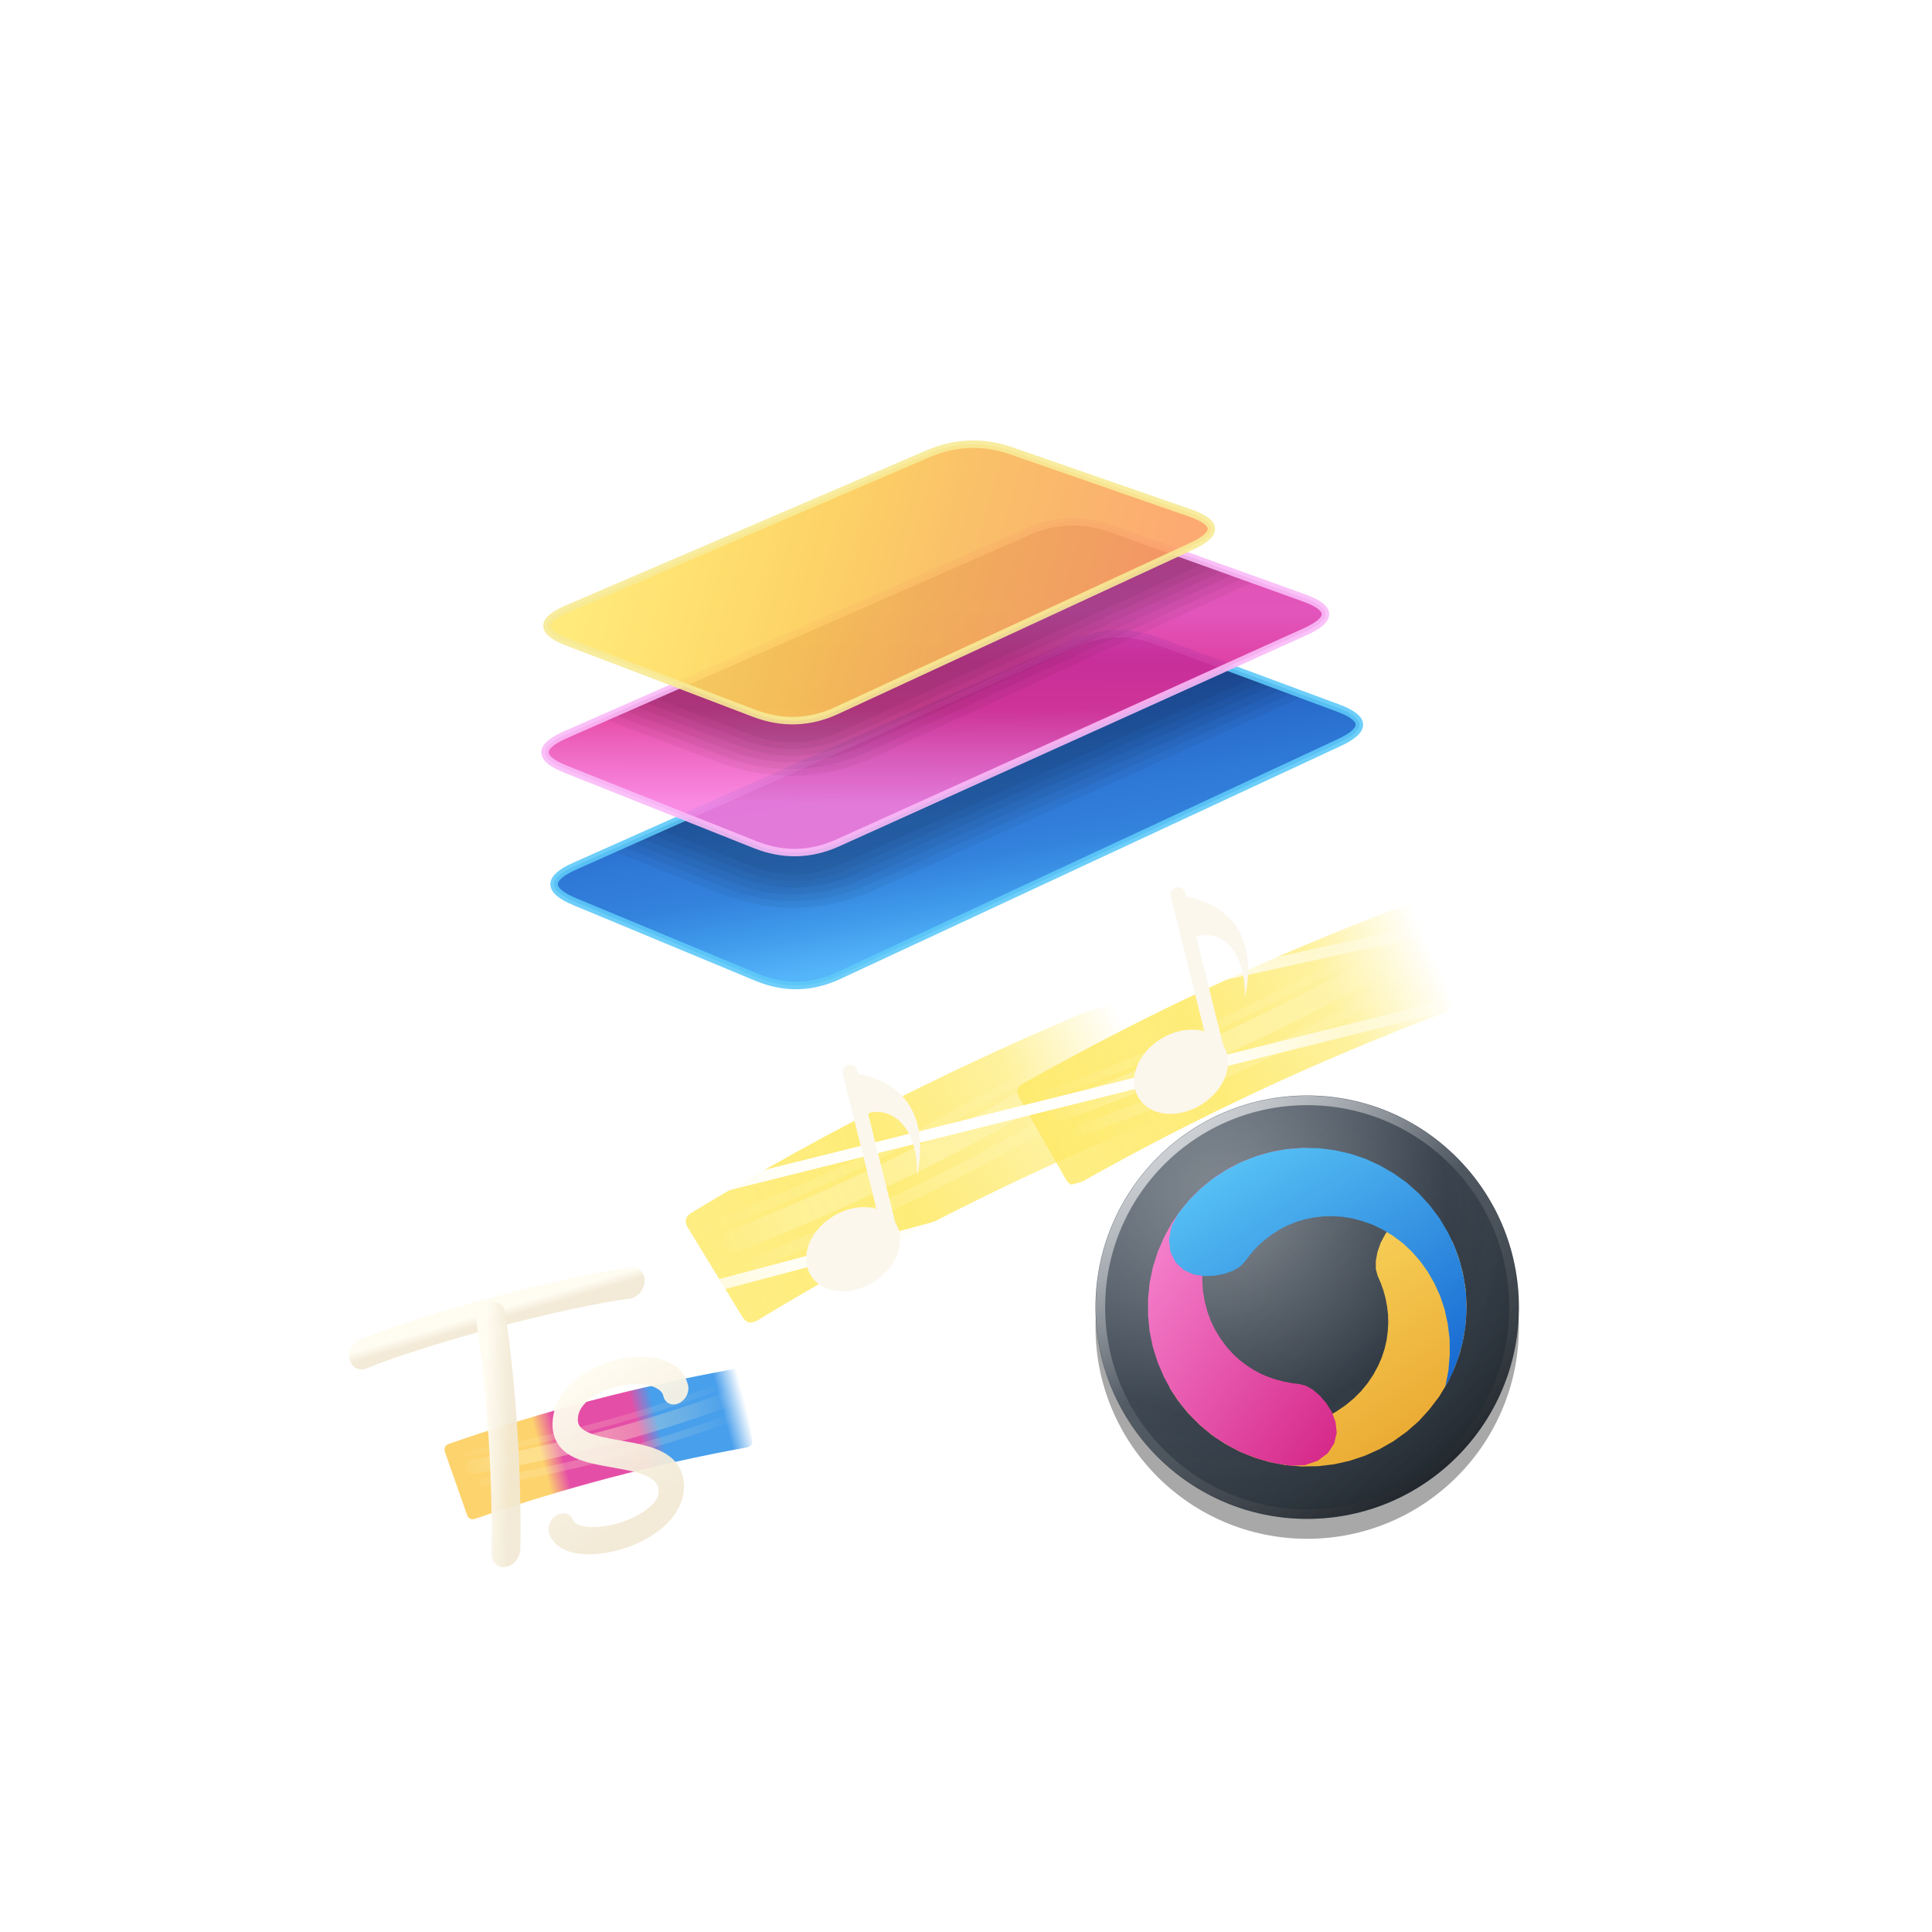
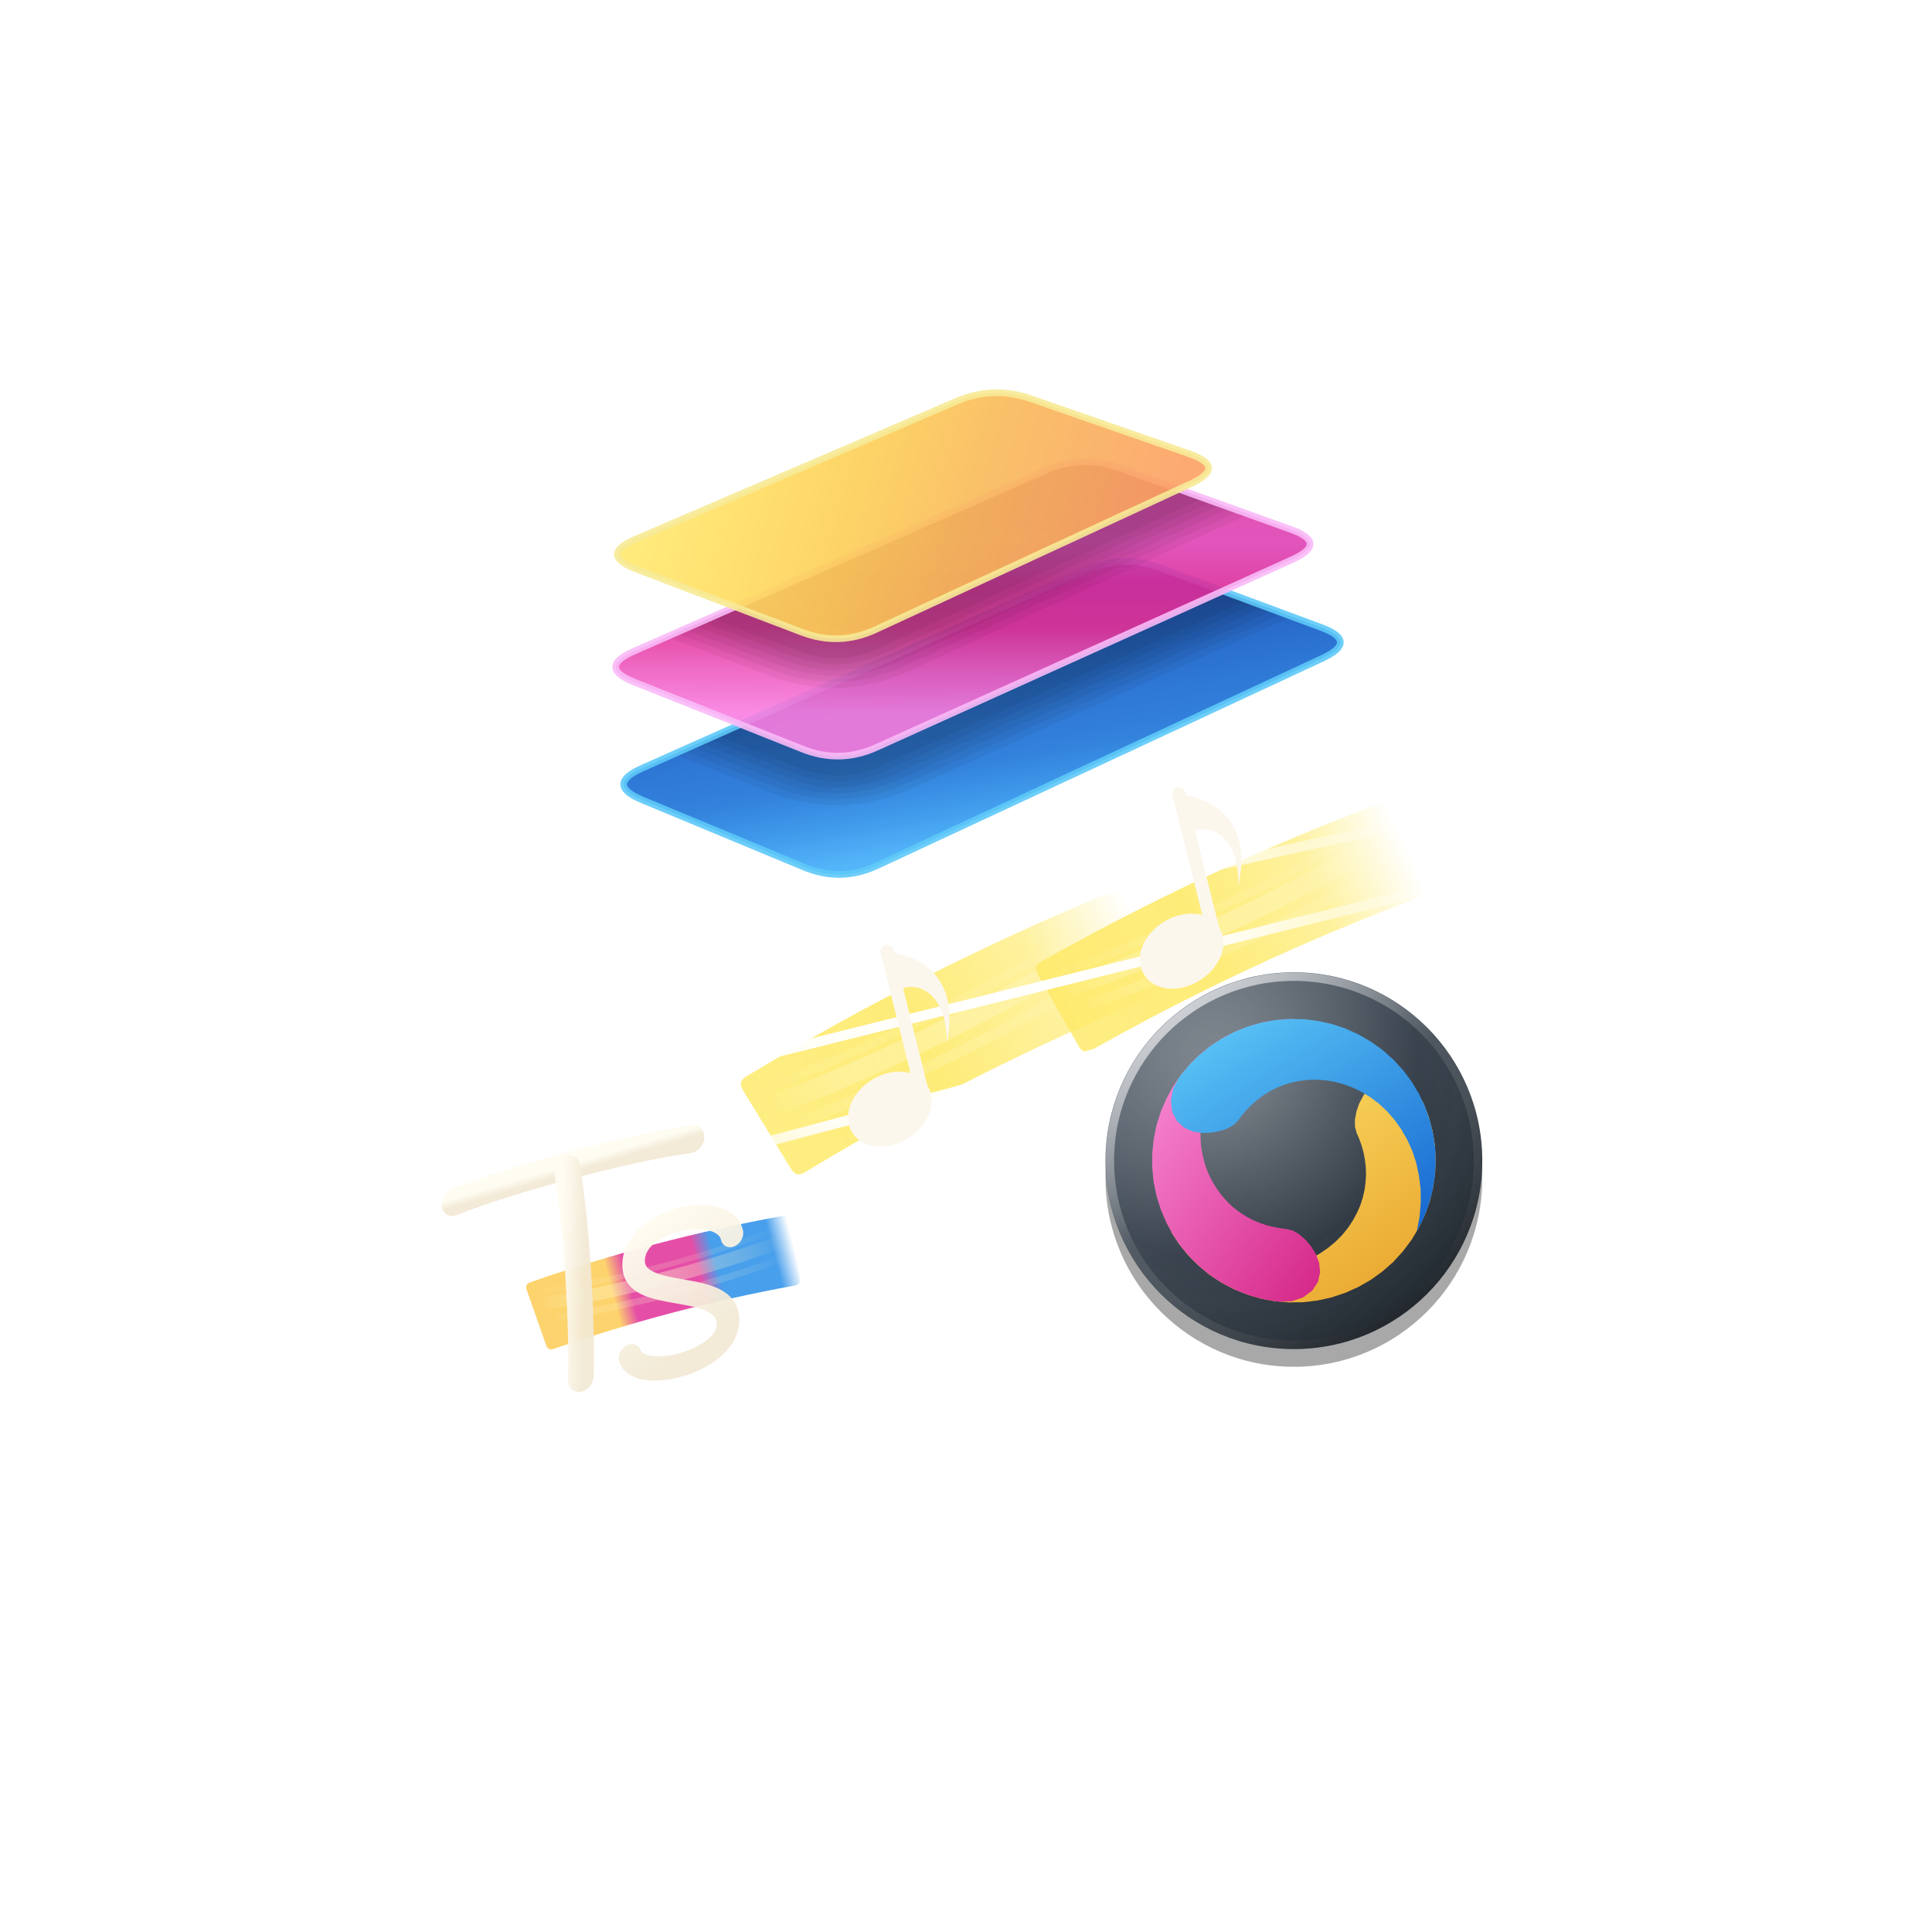
<svg xmlns="http://www.w3.org/2000/svg" viewBox="0 0 1024 1024" width="1024" height="1024" role="img" aria-label="troubastack adaptive foreground">
  <defs>
    <linearGradient id="gLayer1" gradientUnits="userSpaceOnUse" x1="663.5" y1="256.4" x2="225.2" y2="131.7">
      <stop offset="0.0" stop-color="#FC9F62" />
      <stop offset="0.2" stop-color="#F9AD5C" />
      <stop offset="0.4" stop-color="#F9BA57" />
      <stop offset="0.6" stop-color="#FCCC55" />
      <stop offset="0.8" stop-color="#FEDB5E" />
      <stop offset="1.0" stop-color="#FEE76C" />
    </linearGradient>
    <linearGradient id="gLayer2" gradientUnits="userSpaceOnUse" x1="474.6" y1="188.8" x2="473.9" y2="382.8">
      <stop offset="0.0" stop-color="#DC3EAA" />
      <stop offset="0.2" stop-color="#DE42B4" />
      <stop offset="0.4" stop-color="#DB2C9A" />
      <stop offset="0.6" stop-color="#E13198" />
      <stop offset="0.8" stop-color="#ED5BBE" />
      <stop offset="1.0" stop-color="#F87EE0" />
    </linearGradient>
    <linearGradient id="gLayer3" gradientUnits="userSpaceOnUse" x1="487.1" y1="318.6" x2="517.6" y2="496.4">
      <stop offset="0.0" stop-color="#0C4DB7" />
      <stop offset="0.2" stop-color="#115CC6" />
      <stop offset="0.4" stop-color="#1769D1" />
      <stop offset="0.6" stop-color="#1B73D7" />
      <stop offset="0.8" stop-color="#2A8FE9" />
      <stop offset="1.0" stop-color="#41ACF8" />
    </linearGradient>
    <clipPath id="clipPlane2">
      <path d="M 562.0 163.0 Q 595.0 148.6 628.8 160.8 L 783.5 216.4 Q 817.3 228.6 784.5 243.5 L 409.1 413.1 Q 376.3 427.9 342.8 414.6 L 190.8 354.1 Q 157.3 340.8 190.3 326.3 Z" />
    </clipPath>
    <clipPath id="clipPlane3">
      <path d="M 598.8 253.1 Q 631.7 238.4 665.4 250.9 L 810.7 304.8 Q 844.5 317.3 811.9 332.5 L 409.8 519.7 Q 377.2 534.9 344.0 521.1 L 197.9 460.4 Q 164.7 446.6 197.6 431.9 Z" />
    </clipPath>
    <radialGradient id="gRule" gradientUnits="userSpaceOnUse" cx="515" cy="640" r="428" gradientTransform="translate(515,640) scale(1,0.55) translate(-515,-640)">
      <stop offset="0" stop-color="#FFFFFF" stop-opacity="1" />
      <stop offset="0.50" stop-color="#FFFFFF" stop-opacity="0.92" />
      <stop offset="0.78" stop-color="#FFFFFF" stop-opacity="0.45" />
      <stop offset="0.94" stop-color="#FFFFFF" stop-opacity="0.08" />
      <stop offset="1" stop-color="#FFFFFF" stop-opacity="0" />
    </radialGradient>
    <radialGradient id="gSheen" cx="0.32" cy="0.26" r="0.85">
      <stop offset="0" stop-color="#FFFFFF" stop-opacity="0.34" />
      <stop offset="0.6" stop-color="#FFFFFF" stop-opacity="0.04" />
      <stop offset="1" stop-color="#000000" stop-opacity="0.16" />
    </radialGradient>
    <linearGradient id="gWhite" x1="0.1" y1="0" x2="0.8" y2="1">
      <stop offset="0" stop-color="#FFFFFF" />
      <stop offset="0.55" stop-color="#F6F1EA" />
      <stop offset="1" stop-color="#DFD7CC" />
    </linearGradient>
    <linearGradient id="gChipPlay" x1="0" y1="0" x2="0.9" y2="1">
      <stop offset="0" stop-color="#FEE36A" />
      <stop offset="0.22" stop-color="#FCD25A" />
      <stop offset="0.48" stop-color="#F7BB4E" />
      <stop offset="0.72" stop-color="#E09E36" />
      <stop offset="1" stop-color="#B87A1C" />
    </linearGradient>
    <linearGradient id="gChipPencil" x1="0" y1="0" x2="0.9" y2="1">
      <stop offset="0" stop-color="#F87EE0" />
      <stop offset="0.22" stop-color="#EE60C9" />
      <stop offset="0.48" stop-color="#E13198" />
      <stop offset="0.72" stop-color="#C62680" />
      <stop offset="1" stop-color="#9E1B62" />
    </linearGradient>
    <linearGradient id="gChipCore" x1="0" y1="0" x2="0.9" y2="1">
      <stop offset="0" stop-color="#41ACF8" />
      <stop offset="0.22" stop-color="#2A8FE9" />
      <stop offset="0.48" stop-color="#1769D1" />
      <stop offset="0.72" stop-color="#1153B4" />
      <stop offset="1" stop-color="#0B3B88" />
    </linearGradient>
    <linearGradient id="gRim" x1="0.15" y1="0" x2="0.85" y2="1">
      <stop offset="0" stop-color="#FFFFFF" stop-opacity="0.75" />
      <stop offset="0.45" stop-color="#FFFFFF" stop-opacity="0.10" />
      <stop offset="1" stop-color="#000000" stop-opacity="0.28" />
    </linearGradient>
    <linearGradient id="gChipStack" x1="0" y1="0" x2="0.9" y2="1">
      <stop offset="0" stop-color="#5A6674" />
      <stop offset="0.22" stop-color="#48535F" />
      <stop offset="0.48" stop-color="#333D48" />
      <stop offset="0.72" stop-color="#28313B" />
      <stop offset="1" stop-color="#1A222A" />
    </linearGradient>
    <linearGradient id="gBladeY" x1="0.1" y1="0" x2="0.9" y2="1">
      <stop offset="0" stop-color="#FEE36A" />
      <stop offset="1" stop-color="#E8A32C" />
    </linearGradient>
    <linearGradient id="gBladeP" x1="0.1" y1="0" x2="0.9" y2="1">
      <stop offset="0" stop-color="#FA8FD8" />
      <stop offset="1" stop-color="#D62A8A" />
    </linearGradient>
    <linearGradient id="gBladeB" x1="0.1" y1="0" x2="0.9" y2="1">
      <stop offset="0" stop-color="#5DC9F8" />
      <stop offset="1" stop-color="#1769D1" />
    </linearGradient>
    <linearGradient id="gTile" x1="0" y1="0" x2="0.6" y2="1">
      <stop offset="0" stop-color="#26333F" />
      <stop offset="1" stop-color="#1B242D" />
    </linearGradient>
    <radialGradient id="gVignette" cx="0.42" cy="0.34" r="0.78">
      <stop offset="0" stop-color="#3A4A59" stop-opacity="0.55" />
      <stop offset="1" stop-color="#000000" stop-opacity="0.30" />
    </radialGradient>
    <linearGradient id="gMono" x1="0" y1="0" x2="0.3" y2="1">
      <stop offset="0" stop-color="#FFFCF2" stop-opacity="0.98" />
      <stop offset="1" stop-color="#F2E9D4" stop-opacity="0.92" />
    </linearGradient>
+     <linearGradient id="gInkMin" gradientUnits="userSpaceOnUse" x1="131" y1="0" x2="524" y2="0">
+       <stop offset="0.000" stop-color="#FCCC55" stop-opacity="0.86" />
+       <stop offset="0.298" stop-color="#FCCC55" stop-opacity="0.86" />
+       <stop offset="0.368" stop-color="#E13198" stop-opacity="0.86" />
+       <stop offset="0.632" stop-color="#E13198" stop-opacity="0.86" />
+       <stop offset="0.702" stop-color="#2A8FE9" stop-opacity="0.86" />
+       <stop offset="0.920" stop-color="#2A8FE9" stop-opacity="0.86" />
+       <stop offset="1" stop-color="#2A8FE9" stop-opacity="0" />
+     </linearGradient>
+     <linearGradient id="gInk" gradientUnits="userSpaceOnUse" x1="131" y1="0" x2="524" y2="0">
+       <stop offset="0" stop-color="#FEE963" stop-opacity="0.80" />
+       <stop offset="0.42" stop-color="#FEE963" stop-opacity="0.86" />
+       <stop offset="0.74" stop-color="#FEE963" stop-opacity="0.62" />
+       <stop offset="1" stop-color="#FEE963" stop-opacity="0" />
+     </linearGradient>
+     <linearGradient id="gCore" gradientUnits="userSpaceOnUse" x1="131" y1="0" x2="524" y2="0">
+       <stop offset="0" stop-color="#FFF9CE" stop-opacity="0" />
+       <stop offset="0.20" stop-color="#FFF9CE" stop-opacity="0.30" />
+       <stop offset="0.52" stop-color="#FFF9CE" stop-opacity="0.38" />
+       <stop offset="0.80" stop-color="#FFF9CE" stop-opacity="0.18" />
+       <stop offset="0.96" stop-color="#FFF9CE" stop-opacity="0" />
+     </linearGradient>
  </defs>
-   <g transform="translate(512,512) scale(0.66) translate(-512,-512)">
-     <defs>
-       <linearGradient id="gLayer1" gradientUnits="userSpaceOnUse" x1="663.5" y1="256.4" x2="225.2" y2="131.7">
-         <stop offset="0.0" stop-color="#FC9F62" />
-         <stop offset="0.2" stop-color="#F9AD5C" />
-         <stop offset="0.4" stop-color="#F9BA57" />
-         <stop offset="0.6" stop-color="#FCCC55" />
-         <stop offset="0.8" stop-color="#FEDB5E" />
-         <stop offset="1.0" stop-color="#FEE76C" />
-       </linearGradient>
-       <linearGradient id="gLayer2" gradientUnits="userSpaceOnUse" x1="474.6" y1="188.8" x2="473.9" y2="382.8">
-         <stop offset="0.0" stop-color="#DC3EAA" />
-         <stop offset="0.2" stop-color="#DE42B4" />
-         <stop offset="0.4" stop-color="#DB2C9A" />
-         <stop offset="0.6" stop-color="#E13198" />
-         <stop offset="0.8" stop-color="#ED5BBE" />
-         <stop offset="1.0" stop-color="#F87EE0" />
-       </linearGradient>
-       <linearGradient id="gLayer3" gradientUnits="userSpaceOnUse" x1="487.1" y1="318.6" x2="517.6" y2="496.4">
-         <stop offset="0.0" stop-color="#0C4DB7" />
-         <stop offset="0.2" stop-color="#115CC6" />
-         <stop offset="0.4" stop-color="#1769D1" />
-         <stop offset="0.6" stop-color="#1B73D7" />
-         <stop offset="0.8" stop-color="#2A8FE9" />
-         <stop offset="1.0" stop-color="#41ACF8" />
-       </linearGradient>
-       <clipPath id="clipPlane2">
-         <path d="M 562.0 163.0 Q 595.0 148.6 628.8 160.8 L 783.5 216.4 Q 817.3 228.6 784.5 243.5 L 409.1 413.1 Q 376.3 427.9 342.8 414.6 L 190.8 354.1 Q 157.3 340.8 190.3 326.3 Z" />
-       </clipPath>
-       <clipPath id="clipPlane3">
-         <path d="M 598.8 253.1 Q 631.7 238.4 665.4 250.9 L 810.7 304.8 Q 844.5 317.3 811.9 332.5 L 409.8 519.7 Q 377.2 534.9 344.0 521.1 L 197.9 460.4 Q 164.7 446.6 197.6 431.9 Z" />
-       </clipPath>
-       <radialGradient id="gRule" gradientUnits="userSpaceOnUse" cx="515" cy="640" r="428" gradientTransform="translate(515,640) scale(1,0.55) translate(-515,-640)">
-         <stop offset="0" stop-color="#FFFFFF" stop-opacity="1" />
-         <stop offset="0.50" stop-color="#FFFFFF" stop-opacity="0.92" />
-         <stop offset="0.78" stop-color="#FFFFFF" stop-opacity="0.45" />
-         <stop offset="0.94" stop-color="#FFFFFF" stop-opacity="0.08" />
-         <stop offset="1" stop-color="#FFFFFF" stop-opacity="0" />
-       </radialGradient>
-       <radialGradient id="gSheen" cx="0.32" cy="0.26" r="0.85">
-         <stop offset="0" stop-color="#FFFFFF" stop-opacity="0.34" />
-         <stop offset="0.6" stop-color="#FFFFFF" stop-opacity="0.04" />
-         <stop offset="1" stop-color="#000000" stop-opacity="0.16" />
-       </radialGradient>
-       <linearGradient id="gWhite" x1="0.1" y1="0" x2="0.8" y2="1">
-         <stop offset="0" stop-color="#FFFFFF" />
-         <stop offset="0.55" stop-color="#F6F1EA" />
-         <stop offset="1" stop-color="#DFD7CC" />
-       </linearGradient>
-       <linearGradient id="gChipPlay" x1="0" y1="0" x2="0.9" y2="1">
-         <stop offset="0" stop-color="#FEE36A" />
-         <stop offset="0.22" stop-color="#FCD25A" />
-         <stop offset="0.48" stop-color="#F7BB4E" />
-         <stop offset="0.72" stop-color="#E09E36" />
-         <stop offset="1" stop-color="#B87A1C" />
-       </linearGradient>
-       <linearGradient id="gChipPencil" x1="0" y1="0" x2="0.9" y2="1">
-         <stop offset="0" stop-color="#F87EE0" />
-         <stop offset="0.22" stop-color="#EE60C9" />
-         <stop offset="0.48" stop-color="#E13198" />
-         <stop offset="0.72" stop-color="#C62680" />
-         <stop offset="1" stop-color="#9E1B62" />
-       </linearGradient>
-       <linearGradient id="gChipCore" x1="0" y1="0" x2="0.9" y2="1">
-         <stop offset="0" stop-color="#41ACF8" />
-         <stop offset="0.22" stop-color="#2A8FE9" />
-         <stop offset="0.48" stop-color="#1769D1" />
-         <stop offset="0.72" stop-color="#1153B4" />
-         <stop offset="1" stop-color="#0B3B88" />
-       </linearGradient>
-       <linearGradient id="gRim" x1="0.15" y1="0" x2="0.85" y2="1">
-         <stop offset="0" stop-color="#FFFFFF" stop-opacity="0.75" />
-         <stop offset="0.45" stop-color="#FFFFFF" stop-opacity="0.10" />
-         <stop offset="1" stop-color="#000000" stop-opacity="0.28" />
-       </linearGradient>
-       <linearGradient id="gChipStack" x1="0" y1="0" x2="0.9" y2="1">
-         <stop offset="0" stop-color="#5A6674" />
-         <stop offset="0.22" stop-color="#48535F" />
-         <stop offset="0.48" stop-color="#333D48" />
-         <stop offset="0.72" stop-color="#28313B" />
-         <stop offset="1" stop-color="#1A222A" />
-       </linearGradient>
-       <linearGradient id="gBladeY" x1="0.1" y1="0" x2="0.9" y2="1">
-         <stop offset="0" stop-color="#FEE36A" />
-         <stop offset="1" stop-color="#E8A32C" />
-       </linearGradient>
-       <linearGradient id="gBladeP" x1="0.1" y1="0" x2="0.9" y2="1">
-         <stop offset="0" stop-color="#FA8FD8" />
-         <stop offset="1" stop-color="#D62A8A" />
-       </linearGradient>
-       <linearGradient id="gBladeB" x1="0.1" y1="0" x2="0.9" y2="1">
-         <stop offset="0" stop-color="#5DC9F8" />
-         <stop offset="1" stop-color="#1769D1" />
-       </linearGradient>
-       <linearGradient id="gTile" x1="0" y1="0" x2="0.6" y2="1">
-         <stop offset="0" stop-color="#26333F" />
-         <stop offset="1" stop-color="#1B242D" />
-       </linearGradient>
-       <radialGradient id="gVignette" cx="0.42" cy="0.34" r="0.78">
-         <stop offset="0" stop-color="#3A4A59" stop-opacity="0.55" />
-         <stop offset="1" stop-color="#000000" stop-opacity="0.30" />
-       </radialGradient>
-       <linearGradient id="gMono" x1="0" y1="0" x2="0.3" y2="1">
-         <stop offset="0" stop-color="#FFFCF2" stop-opacity="0.98" />
-         <stop offset="1" stop-color="#F2E9D4" stop-opacity="0.92" />
-       </linearGradient>
-       <linearGradient id="gInkMin" gradientUnits="userSpaceOnUse" x1="131" y1="0" x2="524" y2="0">
-         <stop offset="0.000" stop-color="#FCCC55" stop-opacity="0.86" />
-         <stop offset="0.298" stop-color="#FCCC55" stop-opacity="0.86" />
-         <stop offset="0.368" stop-color="#E13198" stop-opacity="0.86" />
-         <stop offset="0.632" stop-color="#E13198" stop-opacity="0.86" />
-         <stop offset="0.702" stop-color="#2A8FE9" stop-opacity="0.86" />
-         <stop offset="0.920" stop-color="#2A8FE9" stop-opacity="0.86" />
-         <stop offset="1" stop-color="#2A8FE9" stop-opacity="0" />
-       </linearGradient>
-       <linearGradient id="gInk" gradientUnits="userSpaceOnUse" x1="131" y1="0" x2="524" y2="0">
-         <stop offset="0" stop-color="#FEE963" stop-opacity="0.80" />
-         <stop offset="0.42" stop-color="#FEE963" stop-opacity="0.86" />
-         <stop offset="0.74" stop-color="#FEE963" stop-opacity="0.62" />
-         <stop offset="1" stop-color="#FEE963" stop-opacity="0" />
-       </linearGradient>
-       <linearGradient id="gCore" gradientUnits="userSpaceOnUse" x1="131" y1="0" x2="524" y2="0">
-         <stop offset="0" stop-color="#FFF9CE" stop-opacity="0" />
-         <stop offset="0.20" stop-color="#FFF9CE" stop-opacity="0.30" />
-         <stop offset="0.52" stop-color="#FFF9CE" stop-opacity="0.38" />
-         <stop offset="0.80" stop-color="#FFF9CE" stop-opacity="0.18" />
-         <stop offset="0.96" stop-color="#FFF9CE" stop-opacity="0" />
-       </linearGradient>
-     </defs>
+   <g transform="translate(512,512) scale(0.5873) translate(-490.1,-610.3)">
    <g>
      <path d="M 598.8 253.1 Q 631.7 238.4 665.4 250.9 L 810.7 304.8 Q 844.5 317.3 811.9 332.5 L 409.8 519.7 Q 377.2 534.9 344.0 521.1 L 197.9 460.4 Q 164.7 446.6 197.6 431.9 Z" fill="url(#gLayer3)" fill-opacity="0.9" />
      <g clip-path="url(#clipPlane3)">
        <path d="M 558.2 174.3 Q 594.8 158.3 632.5 171.8 L 790.4 228.7 Q 828.0 242.2 791.5 258.7 L 412.8 429.8 Q 376.4 446.3 339.2 431.5 L 184.1 369.8 Q 146.9 355.0 183.6 338.9 Z" fill="#000000" fill-opacity="0.048" />
        <path d="M 552.5 170.3 Q 594.6 151.8 637.9 167.4 L 800.7 226.0 Q 844.0 241.6 802.0 260.5 L 418.5 433.9 Q 376.5 452.8 333.8 435.8 L 174.1 372.3 Q 131.4 355.3 173.5 336.8 Z" fill="#000000" fill-opacity="0.048" />
        <path d="M 546.8 166.3 Q 594.4 145.3 643.3 163.0 L 811.0 223.3 Q 859.9 241.0 812.5 262.4 L 424.1 437.9 Q 376.7 459.3 328.4 440.1 L 164.2 374.8 Q 115.9 355.6 163.5 334.6 Z" fill="#000000" fill-opacity="0.048" />
        <path d="M 541.1 162.2 Q 594.2 138.9 648.7 158.5 L 821.3 220.7 Q 875.9 240.3 823.0 264.2 L 429.7 442.0 Q 376.8 465.8 322.9 444.4 L 154.2 377.3 Q 100.3 355.8 153.4 332.5 Z" fill="#000000" fill-opacity="0.048" />
        <path d="M 535.3 158.2 Q 593.9 132.4 654.2 154.1 L 831.6 218.0 Q 891.8 239.7 833.5 266.1 L 435.3 446.0 Q 377.0 472.4 317.5 448.7 L 144.2 379.8 Q 84.8 356.1 143.4 330.4 Z" fill="#000000" fill-opacity="0.048" />
        <path d="M 529.6 154.1 Q 593.7 126.0 659.6 149.7 L 841.9 215.4 Q 907.8 239.1 844.0 267.9 L 440.9 450.0 Q 377.1 478.9 312.1 453.0 L 134.3 382.3 Q 69.2 356.4 133.3 328.2 Z" fill="#000000" fill-opacity="0.048" />
      </g>
      <path d="M 598.8 253.1 Q 631.7 238.4 665.4 250.9 L 810.7 304.8 Q 844.5 317.3 811.9 332.5 L 409.8 519.7 Q 377.2 534.9 344.0 521.1 L 197.9 460.4 Q 164.7 446.6 197.6 431.9 Z" fill="none" stroke="#5DC9F8" stroke-opacity="0.9" stroke-width="6" />
      <path d="M 562.0 163.0 Q 595.0 148.6 628.8 160.8 L 783.5 216.4 Q 817.3 228.6 784.5 243.5 L 409.1 413.1 Q 376.3 427.9 342.8 414.6 L 190.8 354.1 Q 157.3 340.8 190.3 326.3 Z" fill="url(#gLayer2)" fill-opacity="0.9" />
      <g clip-path="url(#clipPlane2)">
        <path d="M 477.6 112.0 Q 514.3 96.2 552.1 109.3 L 698.6 160.2 Q 736.4 173.3 700.1 190.1 L 412.1 323.4 Q 375.8 340.2 338.4 326.0 L 185.6 267.8 Q 148.2 253.6 184.9 237.8 Z" fill="#000000" fill-opacity="0.048" />
        <path d="M 471.8 107.9 Q 514.1 89.8 557.5 104.9 L 709.0 157.5 Q 752.4 172.5 710.7 191.9 L 417.8 327.4 Q 376.1 346.7 333.1 330.4 L 175.2 270.3 Q 132.2 253.9 174.5 235.7 Z" fill="#000000" fill-opacity="0.048" />
        <path d="M 466.1 103.9 Q 513.9 83.4 563.0 100.4 L 719.3 154.7 Q 768.4 171.7 721.2 193.6 L 423.5 331.4 Q 376.3 353.2 327.7 334.7 L 164.8 272.7 Q 116.2 254.2 164.0 233.7 Z" fill="#000000" fill-opacity="0.048" />
        <path d="M 460.3 99.8 Q 513.6 76.9 568.4 95.9 L 729.6 151.9 Q 784.4 171.0 731.8 195.3 L 429.1 335.4 Q 376.5 359.7 322.3 339.1 L 154.5 275.2 Q 100.2 254.6 153.5 231.7 Z" fill="#000000" fill-opacity="0.048" />
        <path d="M 454.6 95.8 Q 513.4 70.5 573.9 91.5 L 740.0 149.2 Q 800.4 170.2 742.3 197.0 L 434.8 339.4 Q 376.7 366.2 316.9 343.5 L 144.1 277.7 Q 84.3 254.9 143.1 229.6 Z" fill="#000000" fill-opacity="0.048" />
        <path d="M 448.8 91.7 Q 513.2 64.1 579.3 87.0 L 750.3 146.4 Q 816.4 169.4 752.9 198.8 L 440.5 343.3 Q 377.0 372.7 311.5 347.8 L 133.7 280.2 Q 68.3 255.3 132.6 227.6 Z" fill="#000000" fill-opacity="0.048" />
      </g>
      <path d="M 562.0 163.0 Q 595.0 148.6 628.8 160.8 L 783.5 216.4 Q 817.3 228.6 784.5 243.5 L 409.1 413.1 Q 376.3 427.9 342.8 414.6 L 190.8 354.1 Q 157.3 340.8 190.3 326.3 Z" fill="none" stroke="#FABBF7" stroke-opacity="0.9" stroke-width="6" />
      <path d="M 481.4 100.7 Q 514.5 86.5 548.5 98.3 L 691.7 148.1 Q 725.7 159.9 693.1 175.0 L 408.3 306.8 Q 375.7 321.9 342.0 309.1 L 192.5 252.1 Q 158.8 239.3 191.9 225.1 Z" fill="url(#gLayer1)" fill-opacity="0.9" />
      <path d="M 481.4 100.7 Q 514.5 86.5 548.5 98.3 L 691.7 148.1 Q 725.7 159.9 693.1 175.0 L 408.3 306.8 Q 375.7 321.9 342.0 309.1 L 192.5 252.1 Q 158.8 239.3 191.9 225.1 Z" fill="none" stroke="#F7EA96" stroke-opacity="0.9" stroke-width="6" />
    </g>
    <g transform="translate(-119.2,61.3) translate(602.5,613.8) rotate(0.0) scale(1.0) translate(-602.5,-613.8)">
      <g transform="translate(23.0,3.4) translate(579.5,610.4) rotate(2.37) scale(0.975) translate(-579.5,-610.4)">
        <g transform="translate(184.7,-125.1) translate(394.8,735.5) rotate(0.0) scale(1.0) translate(-394.8,-735.5)">
          <g transform="rotate(-14 512 640) translate(58,786) rotate(-15.14) scale(1.0)">
            <path d="M 135.7 -52.5 A 2469 2469 0 0 1 519.3 -52.5 Q 528.2 -51.8 527.5 -42.9 L 520.5 42.9 Q 519.8 51.8 510.8 51.1 A 2365 2365 0 0 0 144.2 51.1 Q 135.2 51.8 134.5 42.9 L 127.5 -42.9 Q 126.8 -51.8 135.7 -52.5 Z" fill="url(#gInk)" />
            <g fill="none" stroke="url(#gCore)" stroke-linecap="round">
              <path d="M 157.0 -16.0 A 1842 1842 0 0 0 500.0 -16.0" stroke-width="19" />
              <path d="M 165.0 8.0 A 1821 1821 0 0 0 506.0 8.0" stroke-width="10" stroke-opacity="0.6" />
              <path d="M 153.0 -34.0 A 1779 1779 0 0 0 490.0 -34.0" stroke-width="8" stroke-opacity="0.45" />
            </g>
          </g>
        </g>
      </g>
    </g>
    <g transform="translate(-126.0,56.2) translate(858.3,524.0) rotate(0.0) scale(1.0) translate(-858.3,-524.0)">
      <g transform="translate(161.7,-57.9) translate(696.6,581.9) rotate(0.55) scale(1.163) translate(-696.6,-581.9)">
        <g transform="translate(-14.5,-28.1) translate(711.1,610.0) rotate(0.0) scale(1.0) translate(-711.1,-610.0)">
          <g transform="rotate(-14 512 640) translate(468,706) rotate(-11.58) scale(0.76)">
            <path d="M 135.7 -52.5 A 2469 2469 0 0 1 519.3 -52.5 Q 528.2 -51.8 527.5 -42.9 L 520.5 42.9 Q 519.8 51.8 510.8 51.1 A 2365 2365 0 0 0 144.2 51.1 Q 135.2 51.8 134.5 42.9 L 127.5 -42.9 Q 126.8 -51.8 135.7 -52.5 Z" fill="url(#gInk)" />
            <g fill="none" stroke="url(#gCore)" stroke-linecap="round">
              <path d="M 157.0 -16.0 A 1842 1842 0 0 0 500.0 -16.0" stroke-width="19" />
              <path d="M 165.0 8.0 A 1821 1821 0 0 0 506.0 8.0" stroke-width="10" stroke-opacity="0.6" />
              <path d="M 153.0 -34.0 A 1779 1779 0 0 0 490.0 -34.0" stroke-width="8" stroke-opacity="0.45" />
            </g>
          </g>
        </g>
      </g>
    </g>
    <g transform="translate(2.6,11.9) translate(217.0,887.4) rotate(0.0) scale(1.212) translate(-217.0,-887.4)">
      <g transform="translate(31.5,-1.7) translate(185.5,889.1) rotate(0.0) scale(1.311) translate(-185.5,-889.1)">
        <g transform="translate(-105.5,53.6) translate(291.0,835.5) rotate(9.36) scale(0.692) translate(-291.0,-835.5)">
          <g transform="rotate(-14 512 640) translate(70,806) rotate(-10.08) scale(0.558)">
            <path d="M 135.7 -52.5 A 2469 2469 0 0 1 519.3 -52.5 Q 528.2 -51.8 527.5 -42.9 L 520.5 42.9 Q 519.8 51.8 510.8 51.1 A 2365 2365 0 0 0 144.2 51.1 Q 135.2 51.8 134.5 42.9 L 127.5 -42.9 Q 126.8 -51.8 135.7 -52.5 Z" fill="url(#gInkMin)" />
            <g fill="none" stroke="url(#gCore)" stroke-linecap="round">
              <path d="M 157.0 -16.0 A 1842 1842 0 0 0 500.0 -16.0" stroke-width="19" />
              <path d="M 165.0 8.0 A 1821 1821 0 0 0 506.0 8.0" stroke-width="10" stroke-opacity="0.6" />
              <path d="M 153.0 -34.0 A 1779 1779 0 0 0 490.0 -34.0" stroke-width="8" stroke-opacity="0.45" />
            </g>
          </g>
        </g>
      </g>
    </g>
    <g transform="rotate(-14 512 640)" fill="none" stroke="url(#gRule)" stroke-width="9" stroke-linecap="round">
      <path d="M 55 561.0 Q 515 565.0 975 579.0" />
      <path d="M 55 640.0 Q 515 640.0 975 640.0" />
      <path d="M 55 719.0 Q 515 715.0 975 701.0" />
    </g>
    <g transform="rotate(-14 512 640)" fill="#FBF7ED" stroke="#FBF7ED" stroke-width="12" stroke-linecap="round">
      <g>
        <ellipse cx="400" cy="714.6" rx="34" ry="25" transform="rotate(-18 400 714.6)" />
        <line x1="432" y1="704.1" x2="432" y2="576.1" />
        <path d="M 432 576.094 C 476 594, 484 628, 464 670 C 475 631, 457 607, 432 612 Z" stroke="none" />
      </g>
      <g>
        <ellipse cx="690" cy="640.0" rx="34" ry="25" transform="rotate(-18 690 640.0)" />
        <line x1="722" y1="629.5" x2="722" y2="501.5" />
        <path d="M 722 501.5 C 766 520, 774 554, 754 595 C 765 556, 747 533, 722 538 Z" stroke="none" />
      </g>
    </g>
    <g transform="translate(-41.7,49.4) rotate(-1.88 179.8 826.8)">
      <g transform="rotate(-14 512 640) translate(10,-46)">
        <g transform="translate(150,796) skewX(-11) translate(-150,-796)">
          <g stroke="url(#gMono)" stroke-width="24" stroke-linecap="round" stroke-linejoin="round" fill="none">
            <path d="M 26 706 C 80 700, 192 702, 248 710" />
            <path d="M 132 706 C 136 766, 134 836, 128 890" />
          </g>
        </g>
      </g>
    </g>
    <g transform="translate(-59.6,92.8) translate(292.5,812.0) scale(1.309) translate(-292.5,-812.0)">
      <g transform="rotate(-14 512 640) translate(10,-46)">
        <g transform="translate(150,796) skewX(-11) translate(-150,-796)">
          <g stroke="url(#gMono)" stroke-width="16" stroke-linecap="round" stroke-linejoin="round" fill="none">
            <path d="M 286 770 C 282 746, 218 742, 216 772 C 214 800, 282 798, 280 828              C 278 854, 216 854, 210 834" />
          </g>
        </g>
      </g>
    </g>
    <g transform="translate(786,786)">
      <circle cy="16" r="170" fill="#000000" fill-opacity="0.34" />
      <circle r="170" fill="url(#gChipStack)" />
      <circle r="170" fill="url(#gSheen)" />
      <circle r="166" fill="none" stroke="url(#gRim)" stroke-width="7.5" />
      <path d="M 116.9 -52.1 L 110.8 -61.8 L 102.5 -69.0 L 93.2 -73.0 L 83.8 -73.5 L 75.4 -70.9 L 68.4 -65.9 L 63.0 -59.2 L 59.0 -51.7 L 56.4 -44.2 L 55.1 -37.1 L 55.1 -30.7 L 56.6 -25.2 L 59.1 -19.4 L 61.2 -13.5 L 62.9 -7.3 L 64.1 -0.9 L 64.9 5.7 L 65.1 12.4 L 64.7 19.3 L 63.8 26.3 L 62.2 33.3 L 59.9 40.4 L 56.8 47.4 L 53.1 54.2 L 48.6 60.9 L 43.4 67.3 L 37.4 73.3 L 30.6 78.9 L 23.1 84.0 L 15.0 88.4 L 6.1 92.2 L -3.3 95.1 L -13.3 97.1 L -23.7 98.1 L -34.5 98.1 L -45.6 97.0 L -56.9 94.6 L -68.1 91.1 L -79.3 86.3 L -90.3 80.1 L -100.8 72.7 L -110.9 64.0 L -110.9 64.0 L -103.8 74.9 L -95.7 85.0 L -86.6 94.2 L -76.7 102.5 L -65.9 109.7 L -54.5 115.8 L -42.5 120.7 L -30.1 124.4 L -17.4 126.8 L -4.5 127.9 L 8.5 127.7 L 21.3 126.2 L 34.0 123.4 L 46.3 119.3 L 58.1 114.0 L 69.3 107.6 L 79.9 100.0 L 89.6 91.5 L 98.3 81.9 L 106.1 71.6 L 112.8 60.5 L 118.3 48.8 L 122.7 36.6 L 125.7 24.0 L 127.5 11.2 L 128.0 -1.8 L 127.2 -14.7 L 125.0 -27.5 L 121.6 -40.0 L 116.9 -52.1 Z" fill="url(#gBladeY)" />
      <path d="M -13.4 127.3 L -1.9 126.9 L 8.5 123.3 L 16.6 117.2 L 21.7 109.4 L 23.7 100.8 L 22.8 92.2 L 19.8 84.2 L 15.3 77.0 L 10.1 71.0 L 4.6 66.3 L -0.9 63.1 L -6.5 61.7 L -12.7 60.9 L -18.9 59.7 L -25.1 58.1 L -31.3 56.0 L -37.4 53.4 L -43.3 50.2 L -49.1 46.4 L -54.7 42.1 L -59.9 37.2 L -64.9 31.6 L -69.4 25.5 L -73.5 18.9 L -77.1 11.7 L -80.0 3.9 L -82.2 -4.3 L -83.7 -13.0 L -84.3 -22.0 L -84.1 -31.3 L -82.9 -40.8 L -80.7 -50.4 L -77.4 -60.1 L -73.1 -69.6 L -67.7 -79.0 L -61.2 -88.0 L -53.5 -96.6 L -44.8 -104.5 L -35.0 -111.8 L -24.3 -118.2 L -12.6 -123.7 L -0.0 -128.0 L -0.0 -128.0 L -12.9 -127.3 L -25.7 -125.4 L -38.3 -122.1 L -50.4 -117.6 L -62.1 -112.0 L -73.1 -105.1 L -83.3 -97.2 L -92.7 -88.3 L -101.1 -78.5 L -108.6 -67.8 L -114.8 -56.5 L -120.0 -44.6 L -123.9 -32.3 L -126.5 -19.6 L -127.8 -6.7 L -127.8 6.3 L -126.6 19.1 L -124.0 31.8 L -120.1 44.2 L -115.0 56.1 L -108.8 67.5 L -101.4 78.1 L -93.0 87.9 L -83.6 96.9 L -73.4 104.9 L -62.4 111.7 L -50.8 117.5 L -38.7 122.0 L -26.2 125.3 L -13.4 127.3 Z" fill="url(#gBladeP)" />
      <path d="M -103.6 -75.2 L -108.9 -65.1 L -111.0 -54.3 L -109.8 -44.2 L -105.6 -35.9 L -99.1 -29.9 L -91.3 -26.3 L -82.8 -25.0 L -74.3 -25.3 L -66.5 -26.8 L -59.7 -29.2 L -54.2 -32.4 L -50.2 -36.4 L -46.4 -41.5 L -42.3 -46.3 L -37.8 -50.8 L -32.8 -55.1 L -27.5 -59.0 L -21.8 -62.6 L -15.7 -65.7 L -9.1 -68.4 L -2.2 -70.5 L 5.0 -72.0 L 12.6 -72.9 L 20.4 -73.1 L 28.4 -72.6 L 36.6 -71.2 L 44.8 -69.0 L 53.1 -66.0 L 61.2 -62.0 L 69.1 -57.2 L 76.8 -51.4 L 84.0 -44.7 L 90.7 -37.0 L 96.8 -28.5 L 102.2 -19.1 L 106.8 -9.0 L 110.4 1.9 L 112.9 13.5 L 114.4 25.6 L 114.5 38.1 L 113.4 51.0 L 110.9 64.0 L 110.9 64.0 L 116.8 52.5 L 121.5 40.4 L 124.9 27.9 L 127.1 15.2 L 128.0 2.2 L 127.6 -10.7 L 125.8 -23.5 L 122.8 -36.1 L 118.5 -48.4 L 113.0 -60.1 L 106.4 -71.2 L 98.6 -81.6 L 89.9 -91.1 L 80.2 -99.8 L 69.7 -107.3 L 58.5 -113.8 L 46.7 -119.2 L 34.4 -123.3 L 21.8 -126.1 L 8.9 -127.7 L -4.0 -127.9 L -16.9 -126.9 L -29.7 -124.5 L -42.1 -120.9 L -54.1 -116.0 L -65.5 -109.9 L -76.3 -102.8 L -86.3 -94.5 L -95.4 -85.3 L -103.6 -75.2 Z" fill="url(#gBladeB)" />
    </g>
  </g>
</svg>
